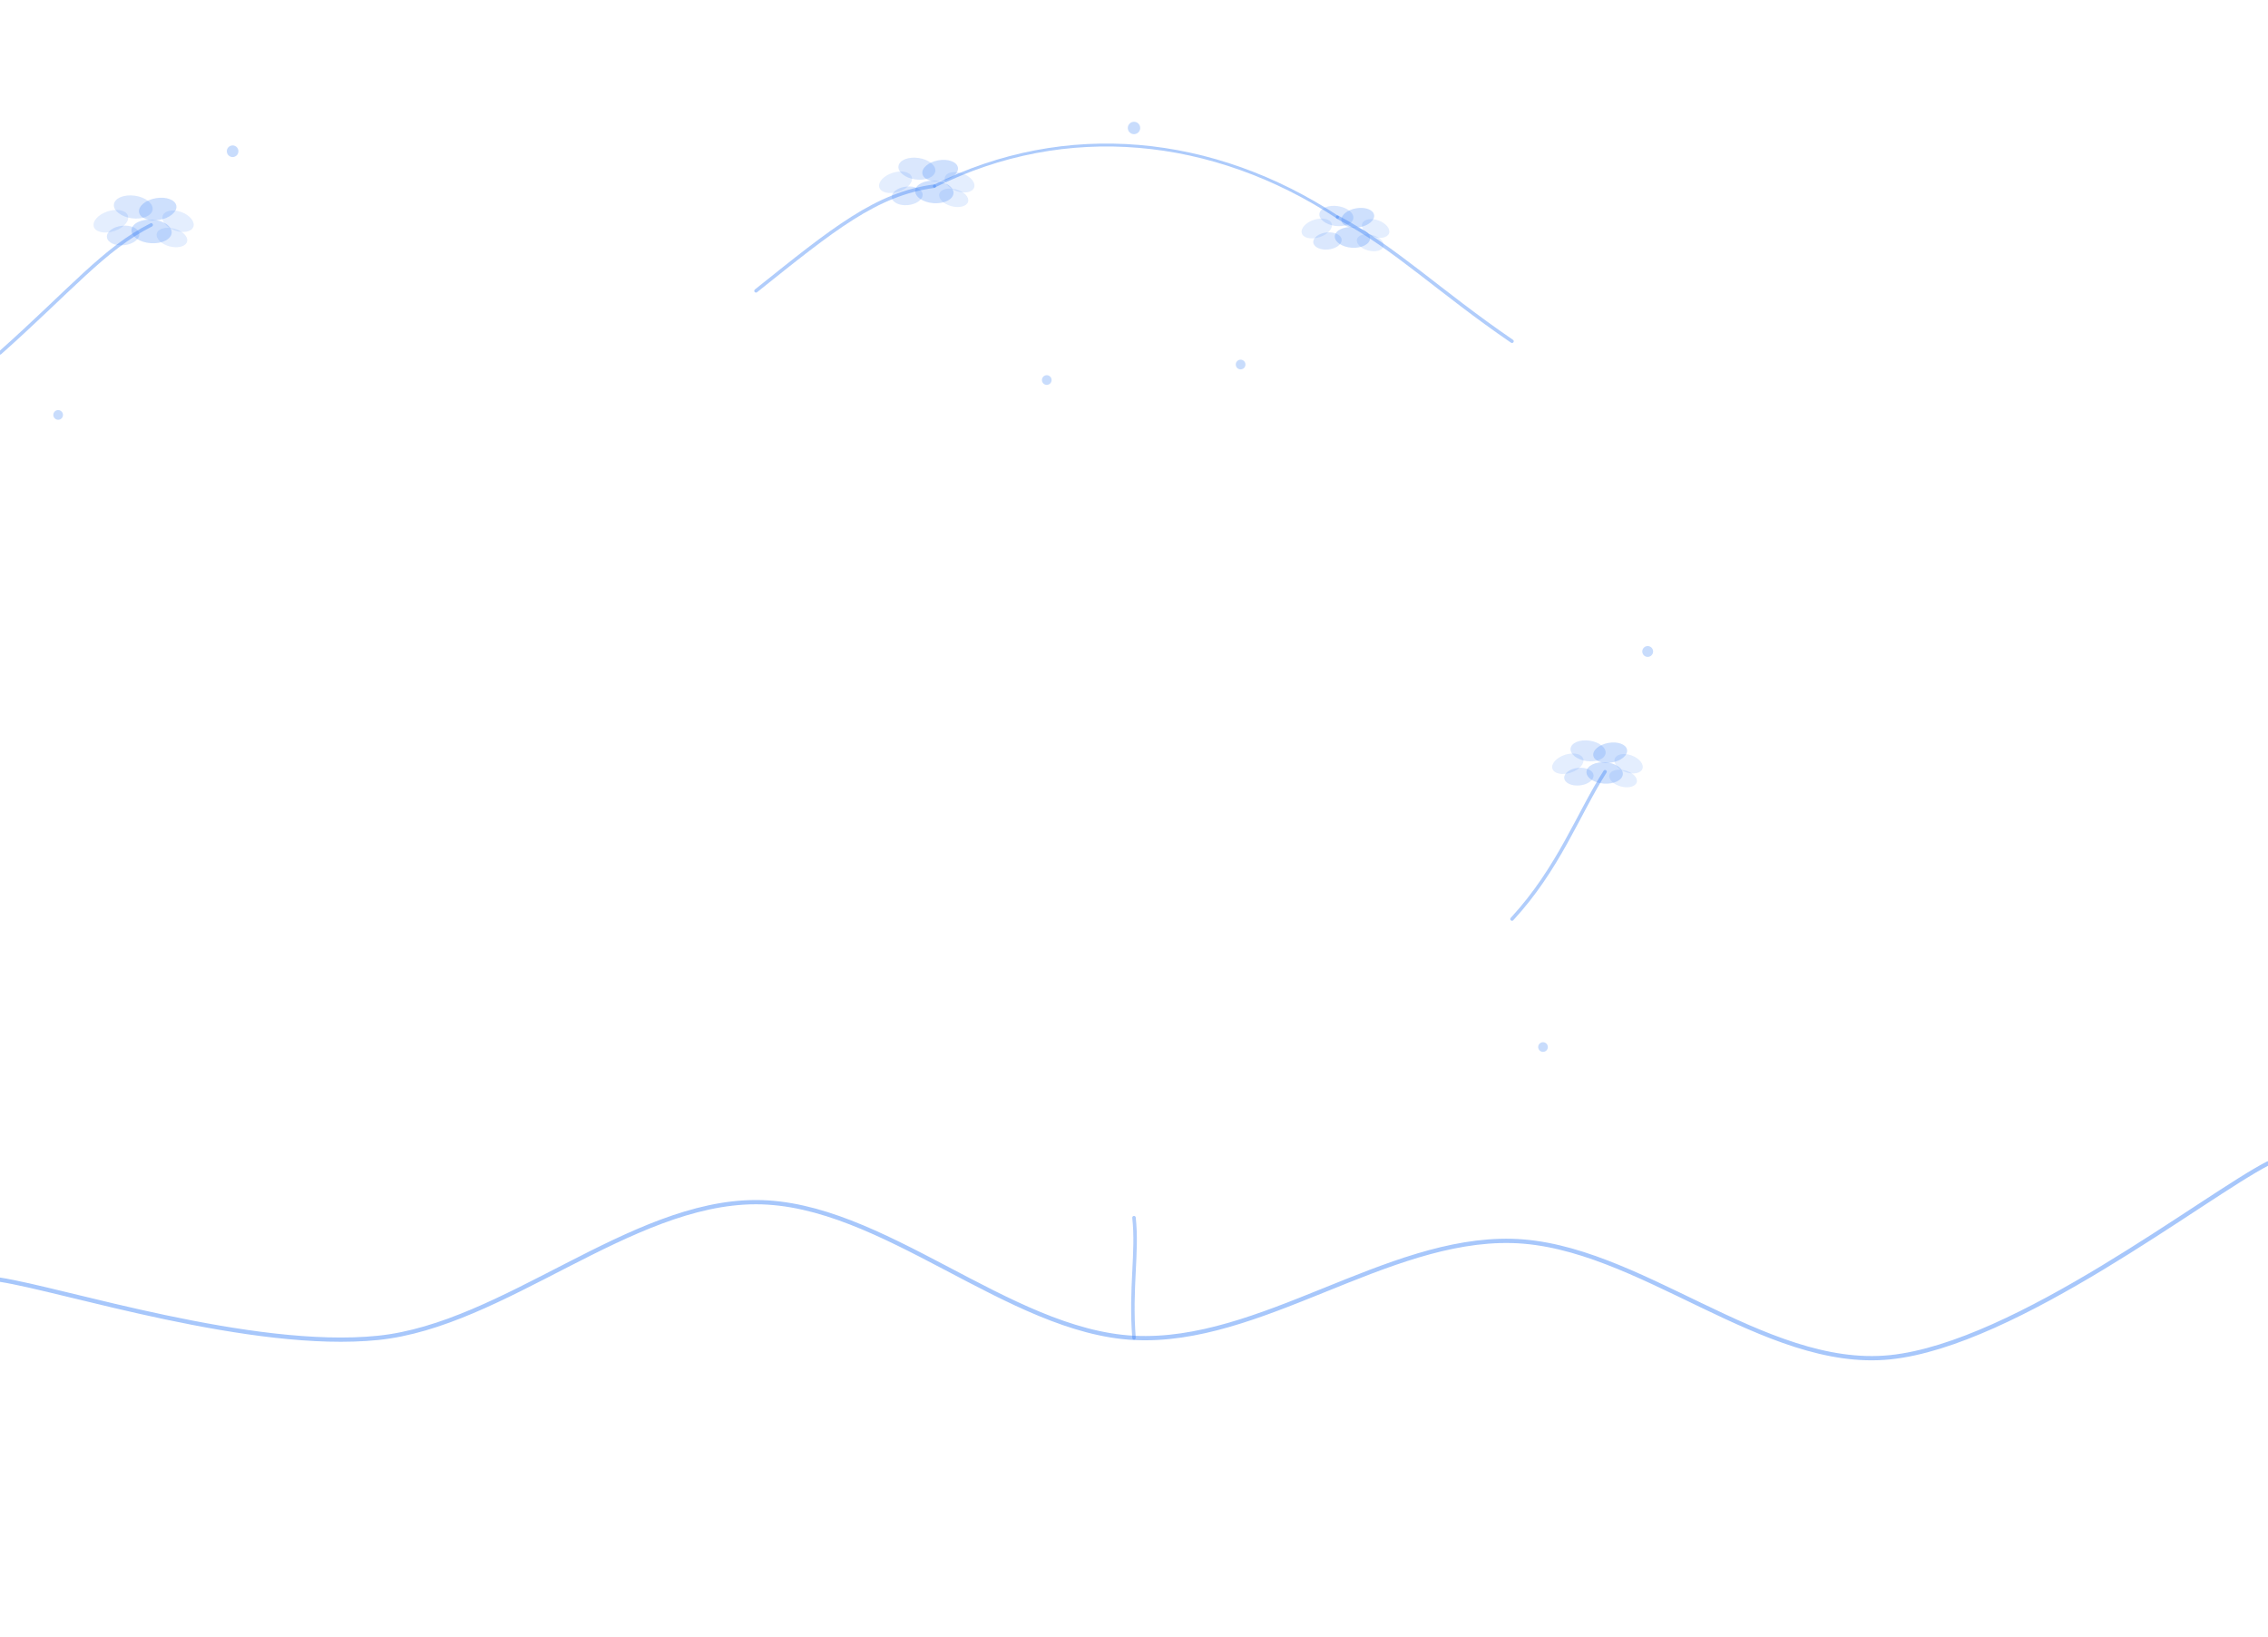
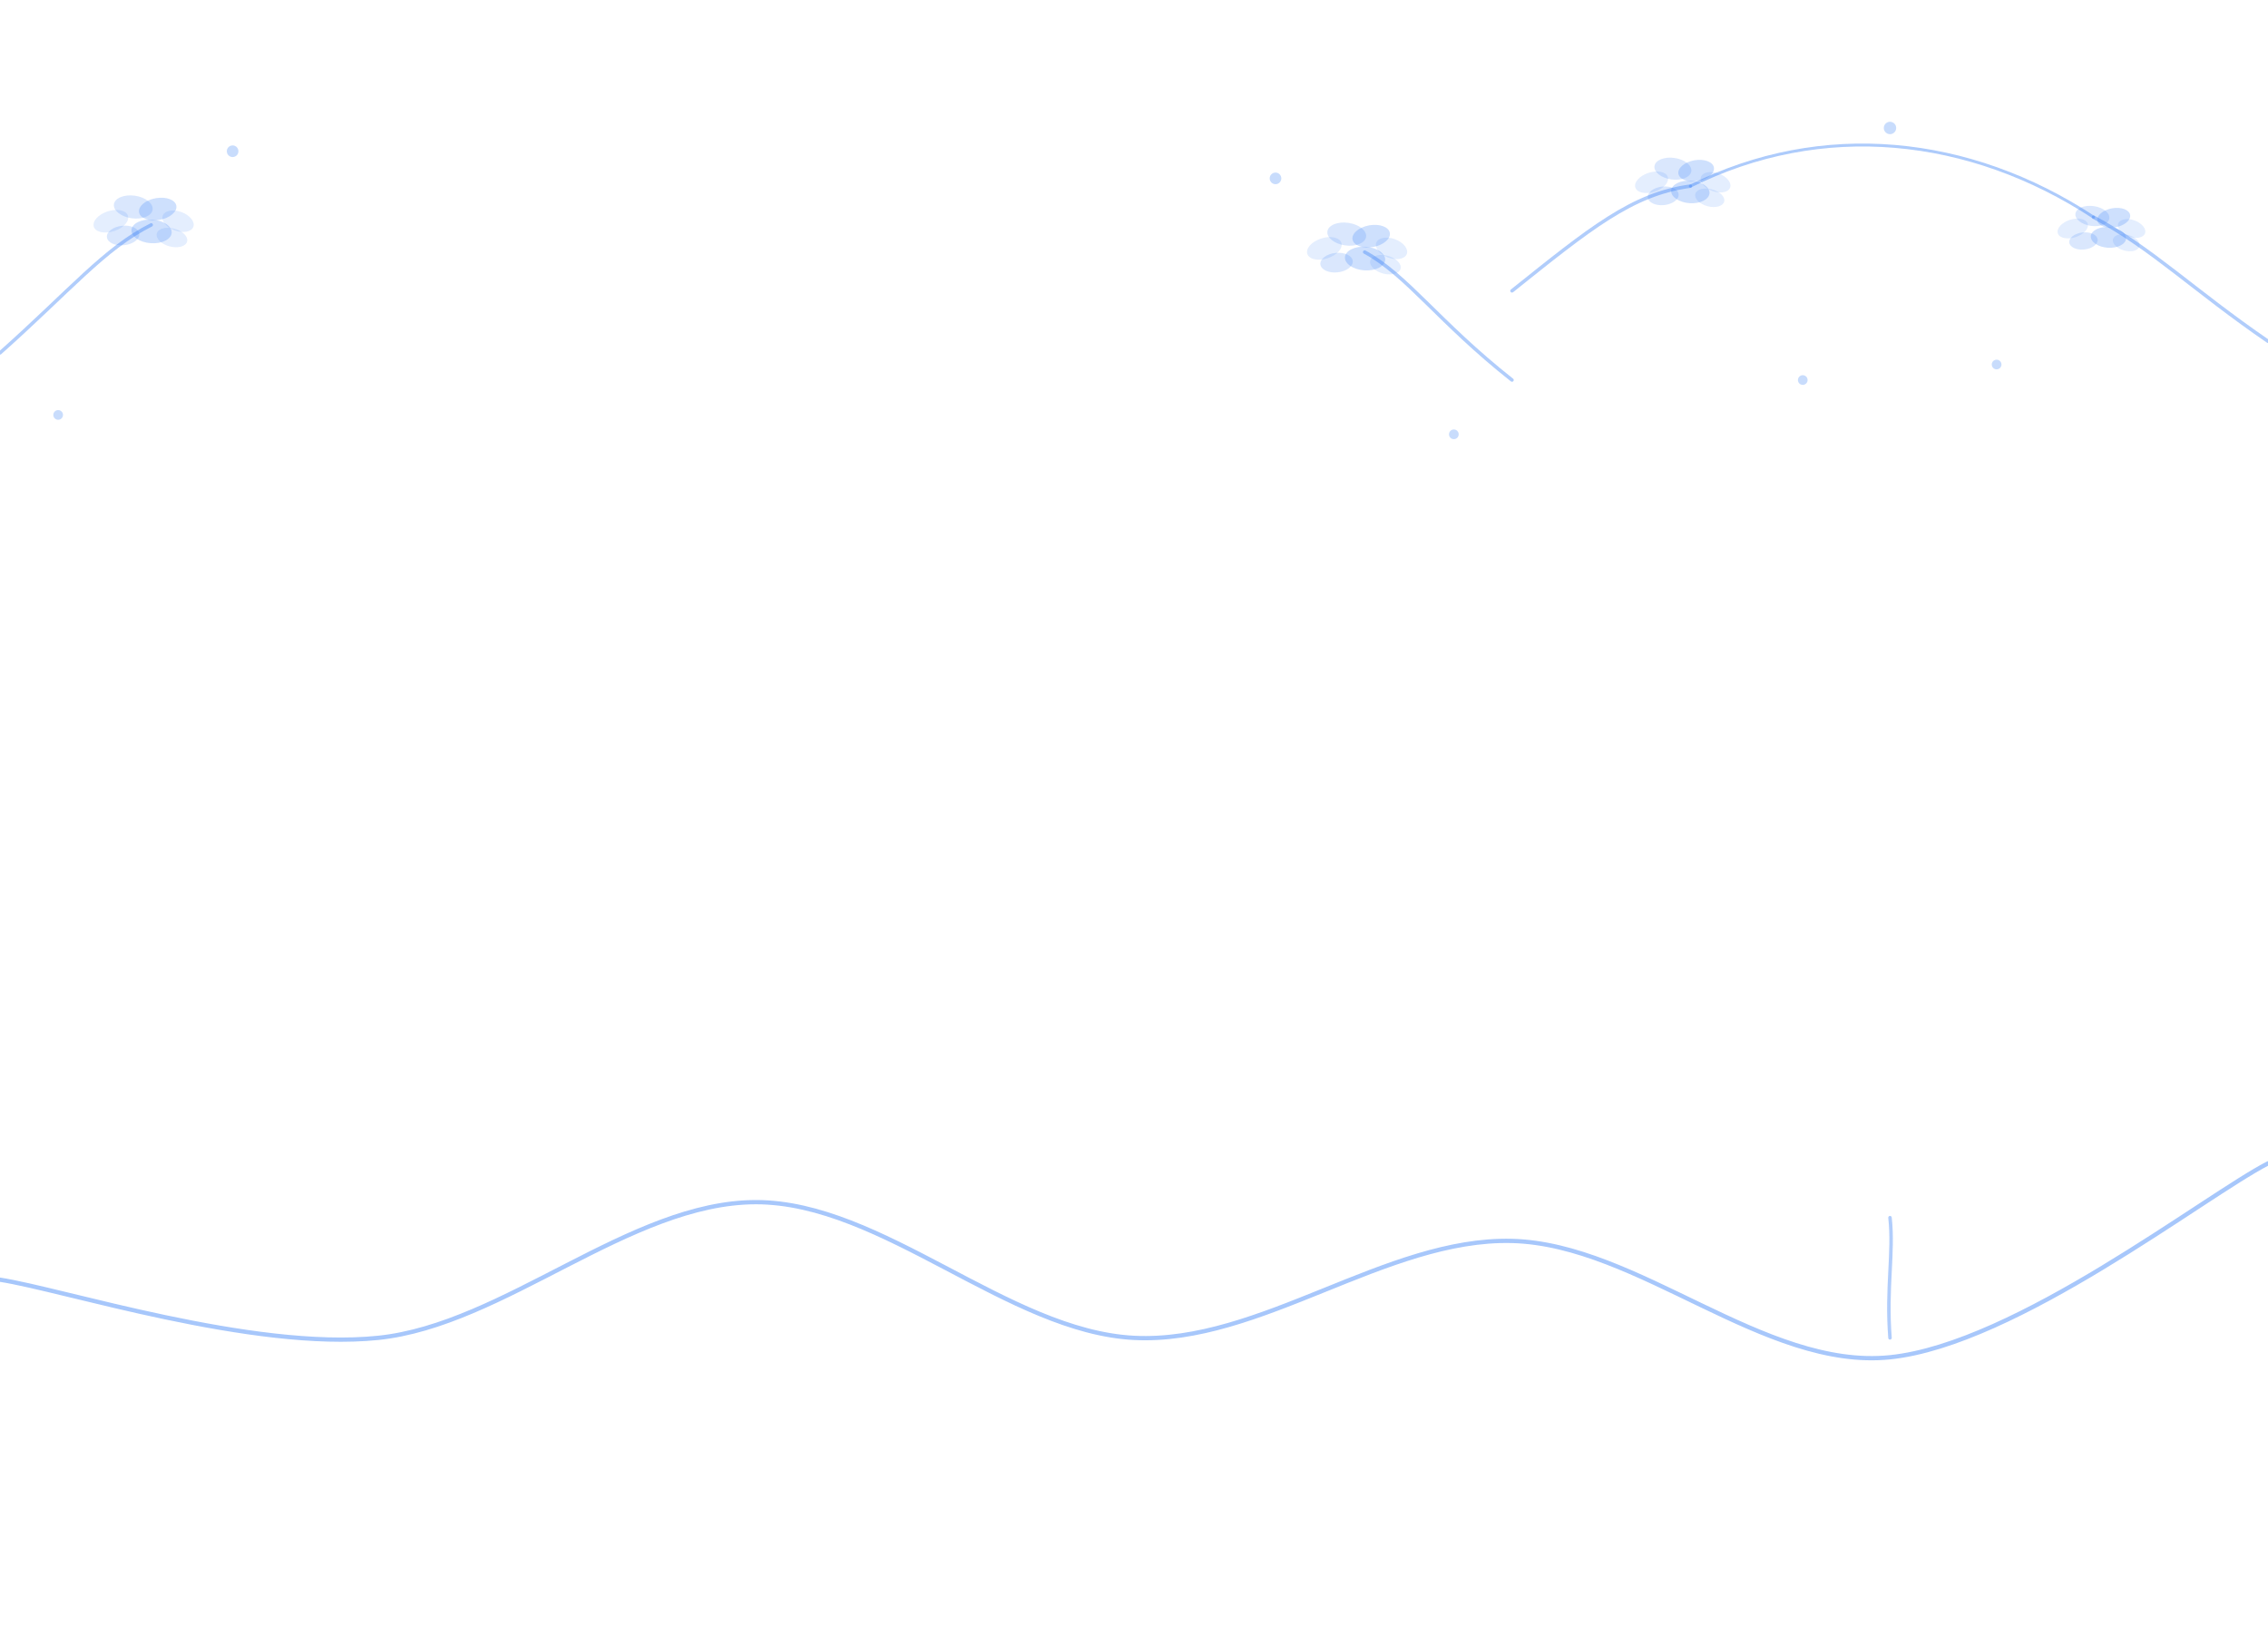
<svg xmlns="http://www.w3.org/2000/svg" viewBox="0 0 1170 844">
  <path d="M0 660 C32.5 665 130 696.667 195 690 C260 683.333 325 620 390 620 C455 620 520 686.667 585 690 C650 693.333 715 638.333 780 640 C845 641.667 910 706.667 975 700 C1040 693.333 1137.5 616.667 1170 600" fill="none" stroke="#3B82F6" stroke-width="2.2" stroke-linecap="round" opacity="0.45" />
  <path d="M0 182C36 150 54 128 78 116" fill="none" stroke="#3B82F6" stroke-width="1.8" stroke-linecap="round" opacity="0.4" />
  <ellipse cx="57.2" cy="114.1" rx="9.24" ry="5.355" fill="#3B82F6" opacity="0.14" transform="rotate(-18 57.2 114.1)" />
  <ellipse cx="68.75" cy="106.75" rx="10.08" ry="5.88" fill="#3B82F6" opacity="0.19" transform="rotate(8 68.75 106.75)" />
  <ellipse cx="81.35" cy="107.8" rx="9.765" ry="5.67" fill="#3B82F6" opacity="0.25" transform="rotate(-10 81.35 107.8)" />
  <ellipse cx="91.85" cy="114.1" rx="8.4" ry="5.04" fill="#3B82F6" opacity="0.14" transform="rotate(20 91.85 114.1)" />
  <ellipse cx="63.5" cy="121.45" rx="8.4" ry="5.04" fill="#3B82F6" opacity="0.19" transform="rotate(-6 63.5 121.45)" />
  <ellipse cx="78.2" cy="119.35" rx="10.395" ry="6.09" fill="#3B82F6" opacity="0.25" transform="rotate(4 78.2 119.35)" />
  <ellipse cx="88.7" cy="122.5" rx="8.085" ry="4.725" fill="#3B82F6" opacity="0.14" transform="rotate(15 88.7 122.5)" />
  <circle cx="120" cy="78" r="3" fill="#3B82F6" opacity="0.28" />
  <circle cx="30" cy="214" r="2.5" fill="#3B82F6" opacity="0.28" />
-   <path d="M390 150C430 118 452 100 482 96" fill="none" stroke="#3B82F6" stroke-width="1.8" stroke-linecap="round" opacity="0.4" />
-   <path d="M482 96C550 62 626 70 690 112" fill="none" stroke="#3B82F6" stroke-width="1.5" stroke-linecap="round" opacity="0.42" />
-   <path d="M780 176C742 150 720 128 690 112" fill="none" stroke="#3B82F6" stroke-width="1.8" stroke-linecap="round" opacity="0.4" />
-   <path d="M585 690C583 664 587 646 585 628" fill="none" stroke="#3B82F6" stroke-width="1.8" stroke-linecap="round" opacity="0.4" />
-   <ellipse cx="462" cy="94" rx="8.8" ry="5.1" fill="#3B82F6" opacity="0.14" transform="rotate(-18 462 94)" />
-   <ellipse cx="473" cy="87" rx="9.6" ry="5.6" fill="#3B82F6" opacity="0.19" transform="rotate(8 473 87)" />
-   <ellipse cx="485" cy="88" rx="9.3" ry="5.4" fill="#3B82F6" opacity="0.25" transform="rotate(-10 485 88)" />
-   <ellipse cx="495" cy="94" rx="8" ry="4.8" fill="#3B82F6" opacity="0.14" transform="rotate(20 495 94)" />
-   <ellipse cx="468" cy="101" rx="8" ry="4.8" fill="#3B82F6" opacity="0.19" transform="rotate(-6 468 101)" />
-   <ellipse cx="482" cy="99" rx="9.9" ry="5.8" fill="#3B82F6" opacity="0.25" transform="rotate(4 482 99)" />
-   <ellipse cx="492" cy="102" rx="7.7" ry="4.5" fill="#3B82F6" opacity="0.14" transform="rotate(15 492 102)" />
-   <ellipse cx="679.28" cy="117.84" rx="8.096" ry="4.692" fill="#3B82F6" opacity="0.14" transform="rotate(-18 679.28 117.84)" />
-   <ellipse cx="689.4" cy="111.4" rx="8.832" ry="5.152" fill="#3B82F6" opacity="0.19" transform="rotate(8 689.4 111.4)" />
-   <ellipse cx="700.44" cy="112.32" rx="8.556" ry="4.968" fill="#3B82F6" opacity="0.25" transform="rotate(-10 700.44 112.32)" />
-   <ellipse cx="709.64" cy="117.84" rx="7.36" ry="4.416" fill="#3B82F6" opacity="0.14" transform="rotate(20 709.64 117.84)" />
-   <ellipse cx="684.8" cy="124.28" rx="7.36" ry="4.416" fill="#3B82F6" opacity="0.19" transform="rotate(-6 684.8 124.28)" />
-   <ellipse cx="697.68" cy="122.44" rx="9.108" ry="5.336" fill="#3B82F6" opacity="0.25" transform="rotate(4 697.68 122.44)" />
-   <ellipse cx="706.88" cy="125.2" rx="7.084" ry="4.14" fill="#3B82F6" opacity="0.14" transform="rotate(15 706.88 125.2)" />
-   <circle cx="585" cy="66" r="3.2" fill="#3B82F6" opacity="0.28" />
-   <circle cx="540" cy="196" r="2.5" fill="#3B82F6" opacity="0.28" />
-   <circle cx="640" cy="188" r="2.5" fill="#3B82F6" opacity="0.28" />
-   <path d="M780 474C804 448 814 420 828 398" fill="none" stroke="#3B82F6" stroke-width="1.8" stroke-linecap="round" opacity="0.4" />
-   <ellipse cx="808.8" cy="393.9" rx="8.36" ry="4.845" fill="#3B82F6" opacity="0.14" transform="rotate(-18 808.8 393.9)" />
-   <ellipse cx="819.25" cy="387.25" rx="9.12" ry="5.32" fill="#3B82F6" opacity="0.19" transform="rotate(8 819.25 387.25)" />
-   <ellipse cx="830.65" cy="388.2" rx="8.835" ry="5.13" fill="#3B82F6" opacity="0.25" transform="rotate(-10 830.65 388.2)" />
-   <ellipse cx="840.15" cy="393.9" rx="7.6" ry="4.56" fill="#3B82F6" opacity="0.14" transform="rotate(20 840.15 393.9)" />
-   <ellipse cx="814.5" cy="400.55" rx="7.6" ry="4.56" fill="#3B82F6" opacity="0.19" transform="rotate(-6 814.5 400.55)" />
-   <ellipse cx="827.8" cy="398.65" rx="9.405" ry="5.51" fill="#3B82F6" opacity="0.25" transform="rotate(4 827.8 398.65)" />
-   <ellipse cx="837.3" cy="401.5" rx="7.315" ry="4.275" fill="#3B82F6" opacity="0.14" transform="rotate(15 837.3 401.5)" />
-   <circle cx="850" cy="336" r="2.8" fill="#3B82F6" opacity="0.28" />
-   <circle cx="796" cy="540" r="2.5" fill="#3B82F6" opacity="0.28" />
+   <path d="M780 196C742 166 726 142 704 130" fill="none" stroke="#3B82F6" stroke-width="1.8" stroke-linecap="round" opacity="0.4" />
+   <ellipse cx="683.2" cy="128.1" rx="9.24" ry="5.355" fill="#3B82F6" opacity="0.14" transform="rotate(-18 683.2 128.1)" />
+   <ellipse cx="694.75" cy="120.75" rx="10.08" ry="5.88" fill="#3B82F6" opacity="0.19" transform="rotate(8 694.75 120.75)" />
+   <ellipse cx="707.35" cy="121.8" rx="9.765" ry="5.67" fill="#3B82F6" opacity="0.25" transform="rotate(-10 707.35 121.8)" />
+   <ellipse cx="717.85" cy="128.1" rx="8.4" ry="5.04" fill="#3B82F6" opacity="0.14" transform="rotate(20 717.85 128.1)" />
+   <ellipse cx="689.5" cy="135.45" rx="8.4" ry="5.04" fill="#3B82F6" opacity="0.19" transform="rotate(-6 689.5 135.45)" />
+   <ellipse cx="704.2" cy="133.35" rx="10.395" ry="6.09" fill="#3B82F6" opacity="0.25" transform="rotate(4 704.2 133.35)" />
+   <ellipse cx="714.7" cy="136.5" rx="8.085" ry="4.725" fill="#3B82F6" opacity="0.14" transform="rotate(15 714.7 136.5)" />
+   <circle cx="658" cy="92" r="3" fill="#3B82F6" opacity="0.28" />
+   <circle cx="750" cy="224" r="2.5" fill="#3B82F6" opacity="0.28" />
+   <path d="M780 150C820 118 842 100 872 96" fill="none" stroke="#3B82F6" stroke-width="1.8" stroke-linecap="round" opacity="0.4" />
+   <path d="M872 96C940 62 1016 70 1080 112" fill="none" stroke="#3B82F6" stroke-width="1.5" stroke-linecap="round" opacity="0.42" />
+   <path d="M1170 176C1132 150 1110 128 1080 112" fill="none" stroke="#3B82F6" stroke-width="1.8" stroke-linecap="round" opacity="0.4" />
+   <path d="M975 690C973 664 977 646 975 628" fill="none" stroke="#3B82F6" stroke-width="1.8" stroke-linecap="round" opacity="0.4" />
+   <ellipse cx="852" cy="94" rx="8.8" ry="5.1" fill="#3B82F6" opacity="0.14" transform="rotate(-18 852 94)" />
+   <ellipse cx="863" cy="87" rx="9.6" ry="5.6" fill="#3B82F6" opacity="0.19" transform="rotate(8 863 87)" />
+   <ellipse cx="875" cy="88" rx="9.3" ry="5.4" fill="#3B82F6" opacity="0.25" transform="rotate(-10 875 88)" />
+   <ellipse cx="885" cy="94" rx="8" ry="4.8" fill="#3B82F6" opacity="0.14" transform="rotate(20 885 94)" />
+   <ellipse cx="858" cy="101" rx="8" ry="4.8" fill="#3B82F6" opacity="0.19" transform="rotate(-6 858 101)" />
+   <ellipse cx="872" cy="99" rx="9.9" ry="5.8" fill="#3B82F6" opacity="0.25" transform="rotate(4 872 99)" />
+   <ellipse cx="882" cy="102" rx="7.7" ry="4.5" fill="#3B82F6" opacity="0.14" transform="rotate(15 882 102)" />
+   <ellipse cx="1069.28" cy="117.84" rx="8.096" ry="4.692" fill="#3B82F6" opacity="0.14" transform="rotate(-18 1069.28 117.84)" />
+   <ellipse cx="1079.4" cy="111.4" rx="8.832" ry="5.152" fill="#3B82F6" opacity="0.19" transform="rotate(8 1079.4 111.4)" />
+   <ellipse cx="1090.44" cy="112.32" rx="8.556" ry="4.968" fill="#3B82F6" opacity="0.25" transform="rotate(-10 1090.44 112.32)" />
+   <ellipse cx="1099.64" cy="117.84" rx="7.36" ry="4.416" fill="#3B82F6" opacity="0.14" transform="rotate(20 1099.64 117.84)" />
+   <ellipse cx="1074.8" cy="124.28" rx="7.36" ry="4.416" fill="#3B82F6" opacity="0.19" transform="rotate(-6 1074.8 124.28)" />
+   <ellipse cx="1087.68" cy="122.44" rx="9.108" ry="5.336" fill="#3B82F6" opacity="0.25" transform="rotate(4 1087.68 122.44)" />
+   <ellipse cx="1096.88" cy="125.2" rx="7.084" ry="4.14" fill="#3B82F6" opacity="0.14" transform="rotate(15 1096.88 125.2)" />
+   <circle cx="975" cy="66" r="3.2" fill="#3B82F6" opacity="0.28" />
+   <circle cx="930" cy="196" r="2.5" fill="#3B82F6" opacity="0.28" />
+   <circle cx="1030" cy="188" r="2.5" fill="#3B82F6" opacity="0.28" />
</svg>
